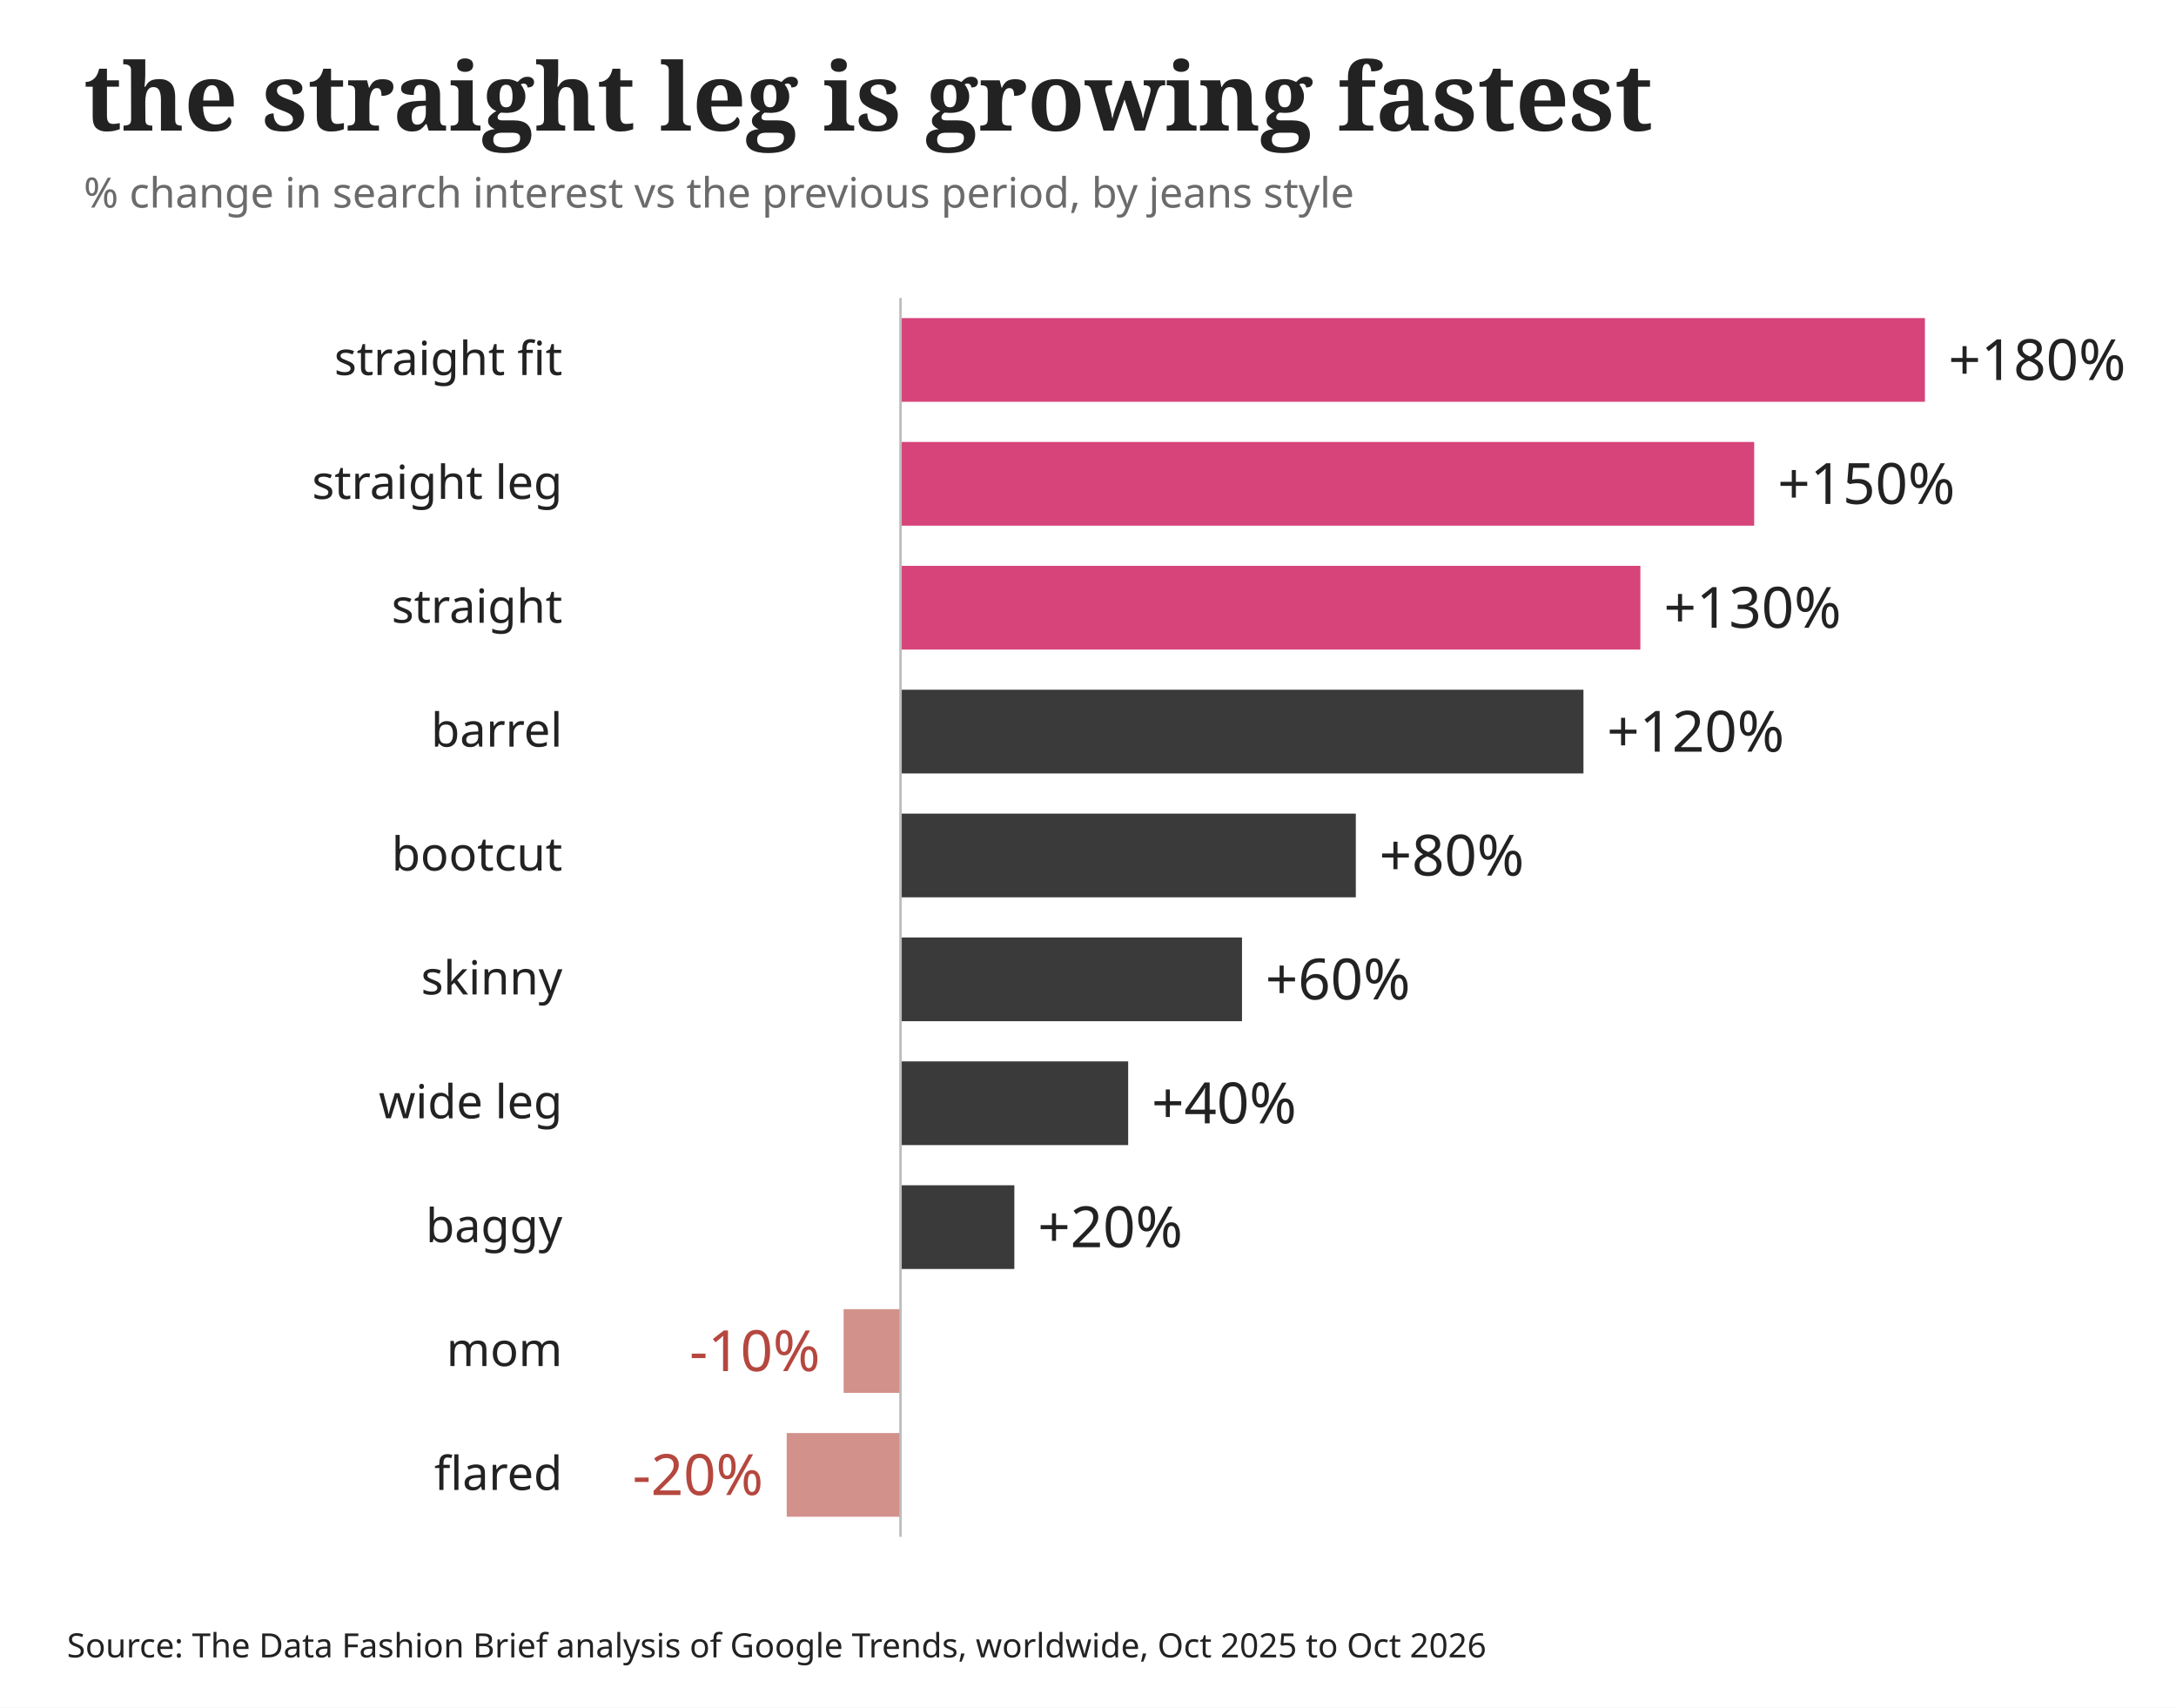
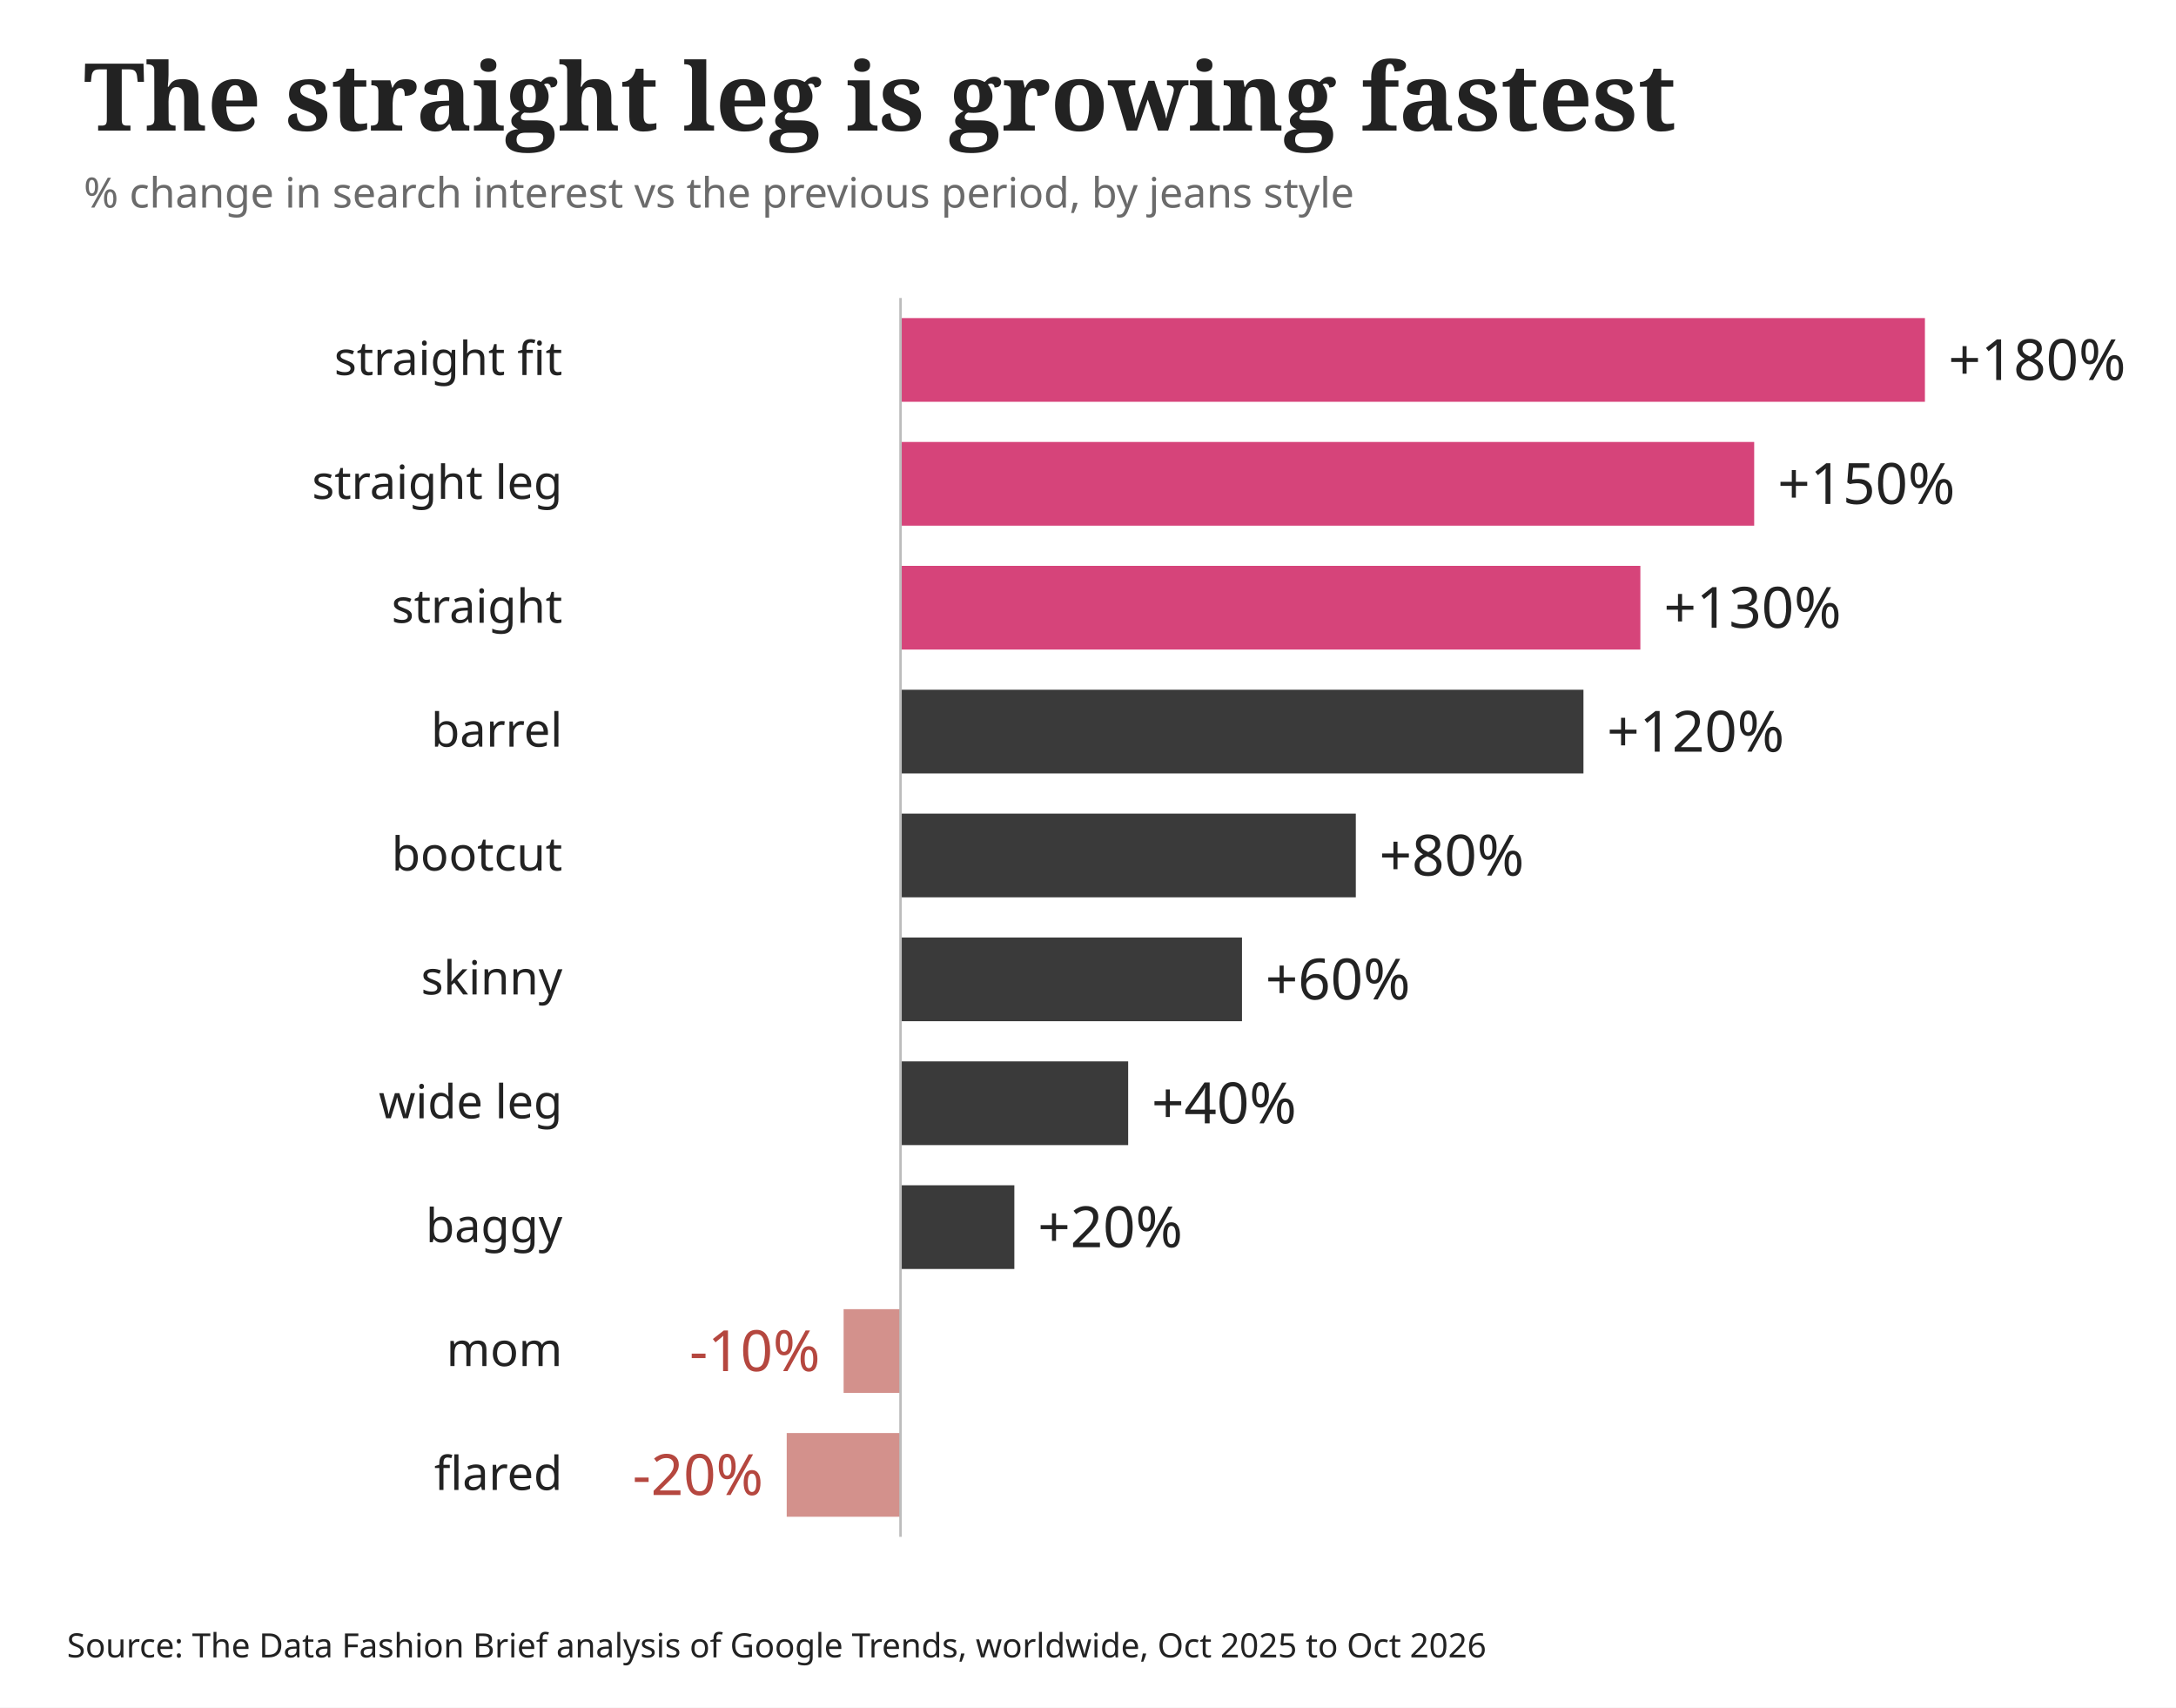
<svg xmlns="http://www.w3.org/2000/svg" viewBox="0 0 1300 1020" width="1300" height="1020">
  <rect width="1300" height="1020" fill="#FFFFFF" />
-   <text x="50" y="78" font-family="'Playfair Display', Georgia, serif" font-weight="700" font-size="56" fill="#222222">the straight leg is growing fastest</text>
+   <text x="50" y="78" font-family="'Playfair Display', Georgia, serif" font-weight="700" font-size="56" fill="#222222">The straight leg is growing fastest</text>
  <text x="50" y="124" font-family="'Century Gothic', 'Questrial', 'Avenir', sans-serif" font-size="25" fill="#6B6B6B">% change in search interest vs the previous period, by jeans style</text>
  <text x="336" y="224.0" text-anchor="end" font-family="'Century Gothic', 'Questrial', 'Avenir', sans-serif" font-size="28" fill="#222222">straight fit</text>
  <rect x="538.0" y="190" width="612.0" height="50" fill="#D6447A" />
  <text x="1164.0" y="227.0" font-family="'Century Gothic', 'Questrial', 'Avenir', sans-serif" font-size="34" fill="#222222">+180%</text>
  <text x="336" y="298.0" text-anchor="end" font-family="'Century Gothic', 'Questrial', 'Avenir', sans-serif" font-size="28" fill="#222222">straight leg</text>
  <rect x="538.0" y="264" width="510.0" height="50" fill="#D6447A" />
  <text x="1062.0" y="301.0" font-family="'Century Gothic', 'Questrial', 'Avenir', sans-serif" font-size="34" fill="#222222">+150%</text>
  <text x="336" y="372.0" text-anchor="end" font-family="'Century Gothic', 'Questrial', 'Avenir', sans-serif" font-size="28" fill="#222222">straight</text>
  <rect x="538.0" y="338" width="442.0" height="50" fill="#D6447A" />
  <text x="994.0" y="375.0" font-family="'Century Gothic', 'Questrial', 'Avenir', sans-serif" font-size="34" fill="#222222">+130%</text>
  <text x="336" y="446.0" text-anchor="end" font-family="'Century Gothic', 'Questrial', 'Avenir', sans-serif" font-size="28" fill="#222222">barrel</text>
  <rect x="538.0" y="412" width="408.0" height="50" fill="#3A3A3A" />
  <text x="960.0" y="449.0" font-family="'Century Gothic', 'Questrial', 'Avenir', sans-serif" font-size="34" fill="#222222">+120%</text>
  <text x="336" y="520.0" text-anchor="end" font-family="'Century Gothic', 'Questrial', 'Avenir', sans-serif" font-size="28" fill="#222222">bootcut</text>
  <rect x="538.0" y="486" width="272.0" height="50" fill="#3A3A3A" />
  <text x="824.0" y="523.0" font-family="'Century Gothic', 'Questrial', 'Avenir', sans-serif" font-size="34" fill="#222222">+80%</text>
  <text x="336" y="594.0" text-anchor="end" font-family="'Century Gothic', 'Questrial', 'Avenir', sans-serif" font-size="28" fill="#222222">skinny</text>
  <rect x="538.0" y="560" width="204.0" height="50" fill="#3A3A3A" />
  <text x="756.0" y="597.0" font-family="'Century Gothic', 'Questrial', 'Avenir', sans-serif" font-size="34" fill="#222222">+60%</text>
  <text x="336" y="668.0" text-anchor="end" font-family="'Century Gothic', 'Questrial', 'Avenir', sans-serif" font-size="28" fill="#222222">wide leg</text>
  <rect x="538.0" y="634" width="136.0" height="50" fill="#3A3A3A" />
  <text x="688.0" y="671.0" font-family="'Century Gothic', 'Questrial', 'Avenir', sans-serif" font-size="34" fill="#222222">+40%</text>
  <text x="336" y="742.0" text-anchor="end" font-family="'Century Gothic', 'Questrial', 'Avenir', sans-serif" font-size="28" fill="#222222">baggy</text>
  <rect x="538.0" y="708" width="68.0" height="50" fill="#3A3A3A" />
  <text x="620.0" y="745.0" font-family="'Century Gothic', 'Questrial', 'Avenir', sans-serif" font-size="34" fill="#222222">+20%</text>
  <text x="336" y="816.0" text-anchor="end" font-family="'Century Gothic', 'Questrial', 'Avenir', sans-serif" font-size="28" fill="#222222">mom</text>
  <rect x="504.0" y="782" width="34.0" height="50" fill="#B5473F" opacity="0.6" />
  <text x="490.0" y="819.0" text-anchor="end" font-family="'Century Gothic', 'Questrial', 'Avenir', sans-serif" font-size="34" fill="#B5473F">-10%</text>
  <text x="336" y="890.0" text-anchor="end" font-family="'Century Gothic', 'Questrial', 'Avenir', sans-serif" font-size="28" fill="#222222">flared</text>
  <rect x="470.0" y="856" width="68.0" height="50" fill="#B5473F" opacity="0.6" />
  <text x="456.0" y="893.0" text-anchor="end" font-family="'Century Gothic', 'Questrial', 'Avenir', sans-serif" font-size="34" fill="#B5473F">-20%</text>
  <line x1="538.0" y1="178" x2="538.0" y2="918" stroke="#BDBDBD" stroke-width="1.5" />
  <text x="40" y="990" font-family="'Century Gothic', 'Questrial', 'Avenir', sans-serif" font-size="20" fill="#222222">Source: The Data Fashion Brief analysis of Google Trends, worldwide, Oct 2025 to Oct 2026</text>
</svg>
